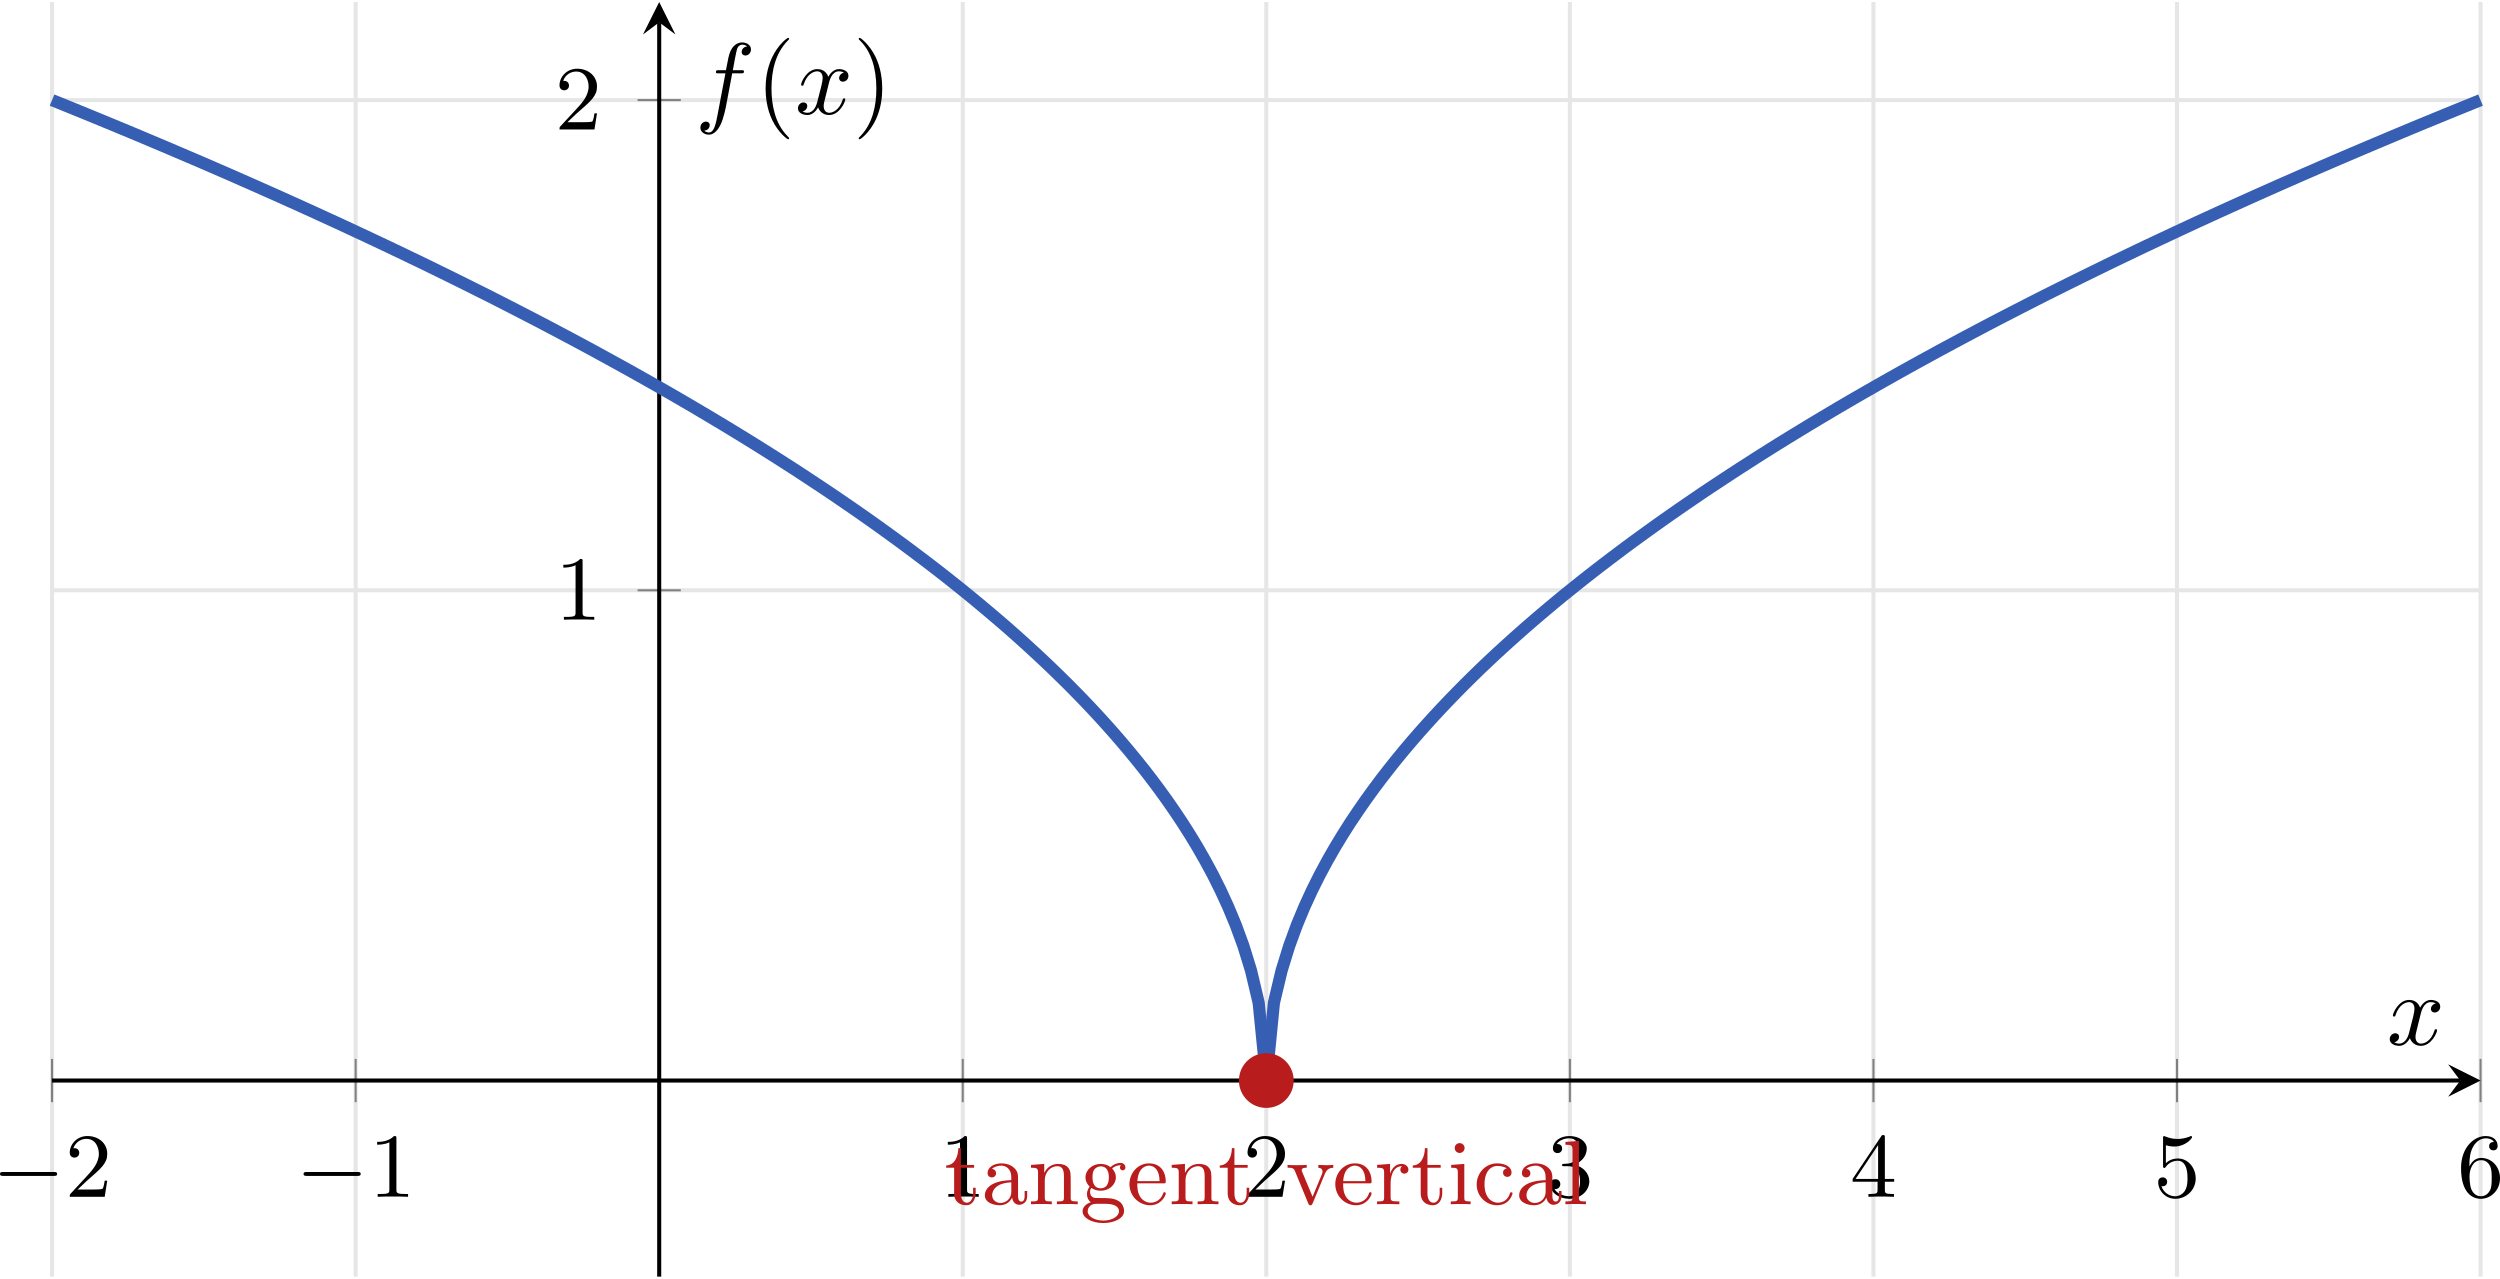
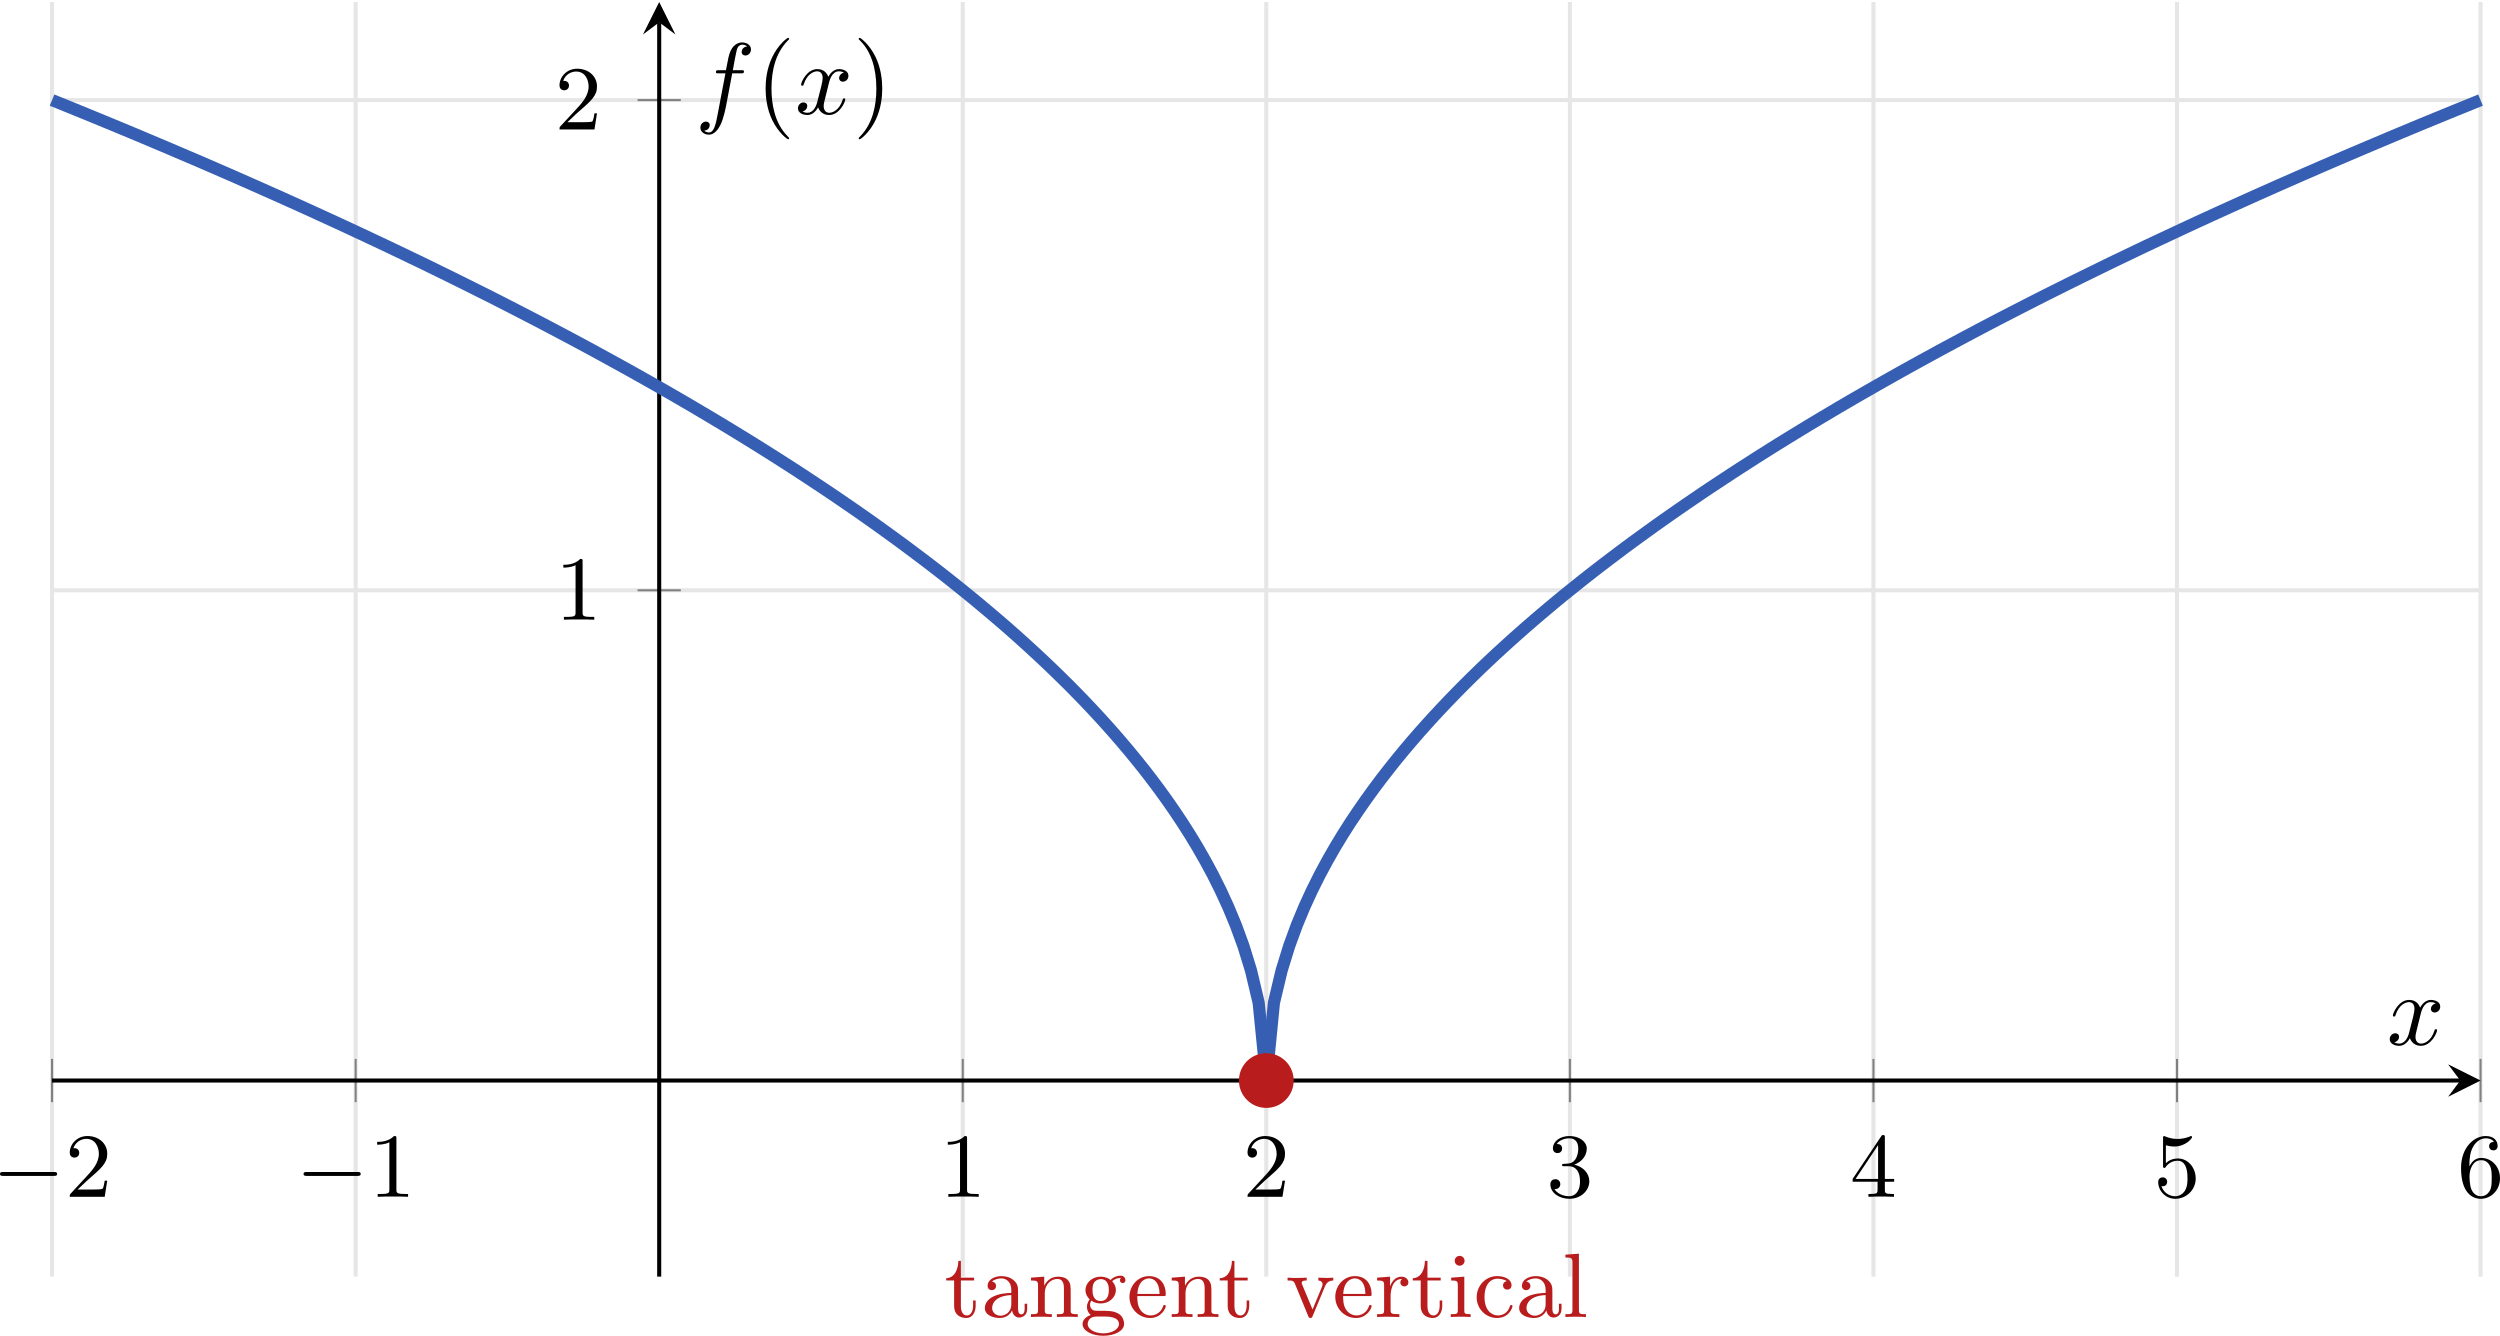
- <svg xmlns="http://www.w3.org/2000/svg" xmlns:xlink="http://www.w3.org/1999/xlink" version="1.1" width="245.658pt" height="125.645pt" viewBox="-62.927 -67.02 245.658 125.645">
+ <svg xmlns="http://www.w3.org/2000/svg" xmlns:xlink="http://www.w3.org/1999/xlink" version="1.1" width="245.658pt" height="131.259pt" viewBox="-62.927 -67.02 245.658 131.259">
  <defs>
    <path id="g0-0" d="M6.052-2.053C6.214-2.053 6.384-2.053 6.384-2.251C6.384-2.439 6.205-2.439 6.052-2.439H1.103C.95-2.439 .771-2.439 .771-2.251C.771-2.053 .941-2.053 1.103-2.053H6.052Z" />
    <path id="g1-49" d="M2.726-5.73C2.726-5.954 2.717-5.972 2.493-5.972C1.937-5.398 1.112-5.398 .834-5.398V-5.12C1.004-5.12 1.551-5.12 2.035-5.353V-.717C2.035-.386 2.008-.278 1.175-.278H.888V0C1.21-.027 2.008-.027 2.376-.027S3.551-.027 3.873 0V-.278H3.587C2.753-.278 2.726-.386 2.726-.717V-5.73Z" />
    <path id="g1-50" d="M4.142-1.587H3.891C3.873-1.47 3.802-.941 3.685-.798C3.631-.717 3.013-.717 2.833-.717H1.237L2.125-1.56C3.596-2.833 4.142-3.309 4.142-4.223C4.142-5.254 3.291-5.972 2.188-5.972C1.157-5.972 .457-5.156 .457-4.34C.457-3.891 .843-3.847 .924-3.847C1.121-3.847 1.39-3.99 1.39-4.313C1.39-4.582 1.201-4.779 .924-4.779C.879-4.779 .852-4.779 .816-4.77C1.031-5.407 1.605-5.694 2.089-5.694C3.004-5.694 3.318-4.842 3.318-4.223C3.318-3.309 2.627-2.564 2.197-2.098L.556-.323C.457-.224 .457-.206 .457 0H3.891L4.142-1.587Z" />
    <path id="g1-51" d="M2.735-3.156C3.569-3.47 3.963-4.125 3.963-4.743C3.963-5.434 3.201-5.972 2.268-5.972S.637-5.443 .637-4.761C.637-4.465 .834-4.295 1.094-4.295S1.542-4.483 1.542-4.743C1.542-5.057 1.327-5.192 1.022-5.192C1.255-5.568 1.802-5.747 2.242-5.747C2.986-5.747 3.129-5.156 3.129-4.734C3.129-4.465 3.075-4.035 2.851-3.694C2.573-3.291 2.26-3.273 2-3.255C1.775-3.237 1.757-3.237 1.686-3.237C1.605-3.228 1.533-3.219 1.533-3.12C1.533-3.004 1.605-3.004 1.757-3.004H2.179C2.959-3.004 3.3-2.376 3.3-1.524C3.3-.377 2.69-.054 2.233-.054C2.062-.054 1.193-.099 .789-.762C1.112-.717 1.363-.941 1.363-1.246C1.363-1.542 1.139-1.731 .879-1.731C.655-1.731 .386-1.596 .386-1.219C.386-.421 1.219 .197 2.26 .197C3.38 .197 4.214-.61 4.214-1.524C4.214-2.304 3.596-2.968 2.735-3.156Z" />
    <path id="g1-52" d="M.26-1.757V-1.479H2.708V-.708C2.708-.377 2.681-.278 2.008-.278H1.811V0C2.376-.027 3.004-.027 3.067-.027C3.111-.027 3.757-.027 4.322 0V-.278H4.125C3.452-.278 3.425-.377 3.425-.708V-1.479H4.34V-1.757H3.425V-5.828C3.425-6.007 3.425-6.07 3.255-6.07C3.147-6.07 3.138-6.061 3.058-5.936L.26-1.757ZM.547-1.757L2.762-5.075V-1.757H.547Z" />
    <path id="g1-53" d="M.933-3.093C.933-2.932 .933-2.833 1.058-2.833C1.13-2.833 1.157-2.869 1.21-2.95C1.479-3.327 1.91-3.542 2.376-3.542C3.335-3.542 3.335-2.161 3.335-1.838C3.335-1.56 3.335-1.004 3.084-.601C2.842-.224 2.466-.054 2.116-.054C1.587-.054 .986-.386 .771-1.049C.78-1.049 .834-1.031 .897-1.031C1.076-1.031 1.336-1.148 1.336-1.47C1.336-1.748 1.139-1.91 .897-1.91C.708-1.91 .457-1.802 .457-1.444C.457-.628 1.139 .197 2.134 .197C3.219 .197 4.142-.681 4.142-1.793C4.142-2.878 3.371-3.766 2.394-3.766C1.964-3.766 1.524-3.622 1.21-3.3V-5.066C1.479-4.985 1.757-4.94 2.035-4.94C3.138-4.94 3.784-5.738 3.784-5.855C3.784-5.936 3.73-5.972 3.685-5.972C3.667-5.972 3.649-5.972 3.569-5.927C3.147-5.756 2.735-5.685 2.358-5.685C1.973-5.685 1.569-5.756 1.157-5.927C1.067-5.972 1.049-5.972 1.04-5.972C.933-5.972 .933-5.882 .933-5.73V-3.093Z" />
    <path id="g1-54" d="M1.201-2.968C1.201-3.882 1.3-4.394 1.542-4.86C1.722-5.227 2.161-5.747 2.824-5.747C3.004-5.747 3.416-5.712 3.622-5.389C3.291-5.389 3.147-5.218 3.147-4.976C3.147-4.743 3.309-4.564 3.56-4.564S3.981-4.725 3.981-4.994C3.981-5.496 3.622-5.972 2.806-5.972C1.65-5.972 .386-4.833 .386-2.833C.386-.403 1.479 .197 2.322 .197C3.318 .197 4.214-.637 4.214-1.82C4.214-2.959 3.389-3.82 2.376-3.82C1.838-3.82 1.453-3.506 1.201-2.968ZM2.313-.054C1.802-.054 1.506-.475 1.399-.735C1.228-1.139 1.219-1.883 1.219-2.026C1.219-2.627 1.497-3.596 2.358-3.596C2.502-3.596 2.941-3.596 3.228-3.04C3.398-2.699 3.398-2.26 3.398-1.829S3.398-.959 3.228-.628C2.95-.117 2.555-.054 2.313-.054Z" />
    <path id="g1-97" d="M3.067-.646C3.111-.269 3.371 .054 3.757 .054C3.981 .054 4.546-.081 4.546-.798V-1.3H4.295V-.807C4.295-.708 4.295-.26 3.972-.26S3.649-.69 3.649-.834V-2.403C3.649-2.914 3.649-3.219 3.246-3.587C2.914-3.882 2.484-4.017 2.035-4.017C1.282-4.017 .655-3.64 .655-3.067C.655-2.789 .843-2.636 1.076-2.636C1.318-2.636 1.488-2.815 1.488-3.049C1.488-3.434 1.094-3.479 1.085-3.479C1.327-3.712 1.757-3.793 2.017-3.793C2.475-3.793 2.986-3.452 2.986-2.663V-2.367C2.502-2.349 1.829-2.304 1.228-2.017C.583-1.704 .386-1.237 .386-.879C.386-.143 1.255 .099 1.856 .099C2.6 .099 2.941-.395 3.067-.646ZM2.986-1.264C2.986-.395 2.313-.126 1.919-.126C1.497-.126 1.103-.43 1.103-.879C1.103-1.47 1.614-2.098 2.986-2.152V-1.264Z" />
    <path id="g1-99" d="M3.264-3.524C3.075-3.488 2.896-3.362 2.896-3.102C2.896-2.869 3.075-2.69 3.309-2.69S3.73-2.842 3.73-3.12C3.73-3.676 3.102-4.017 2.313-4.017C1.166-4.017 .305-3.058 .305-1.937C.305-.78 1.237 .099 2.295 .099C3.542 .099 3.829-.986 3.829-1.067C3.829-1.175 3.73-1.175 3.703-1.175C3.604-1.175 3.604-1.157 3.551-1.004C3.344-.386 2.842-.152 2.385-.152C1.811-.152 1.076-.619 1.076-1.946C1.076-3.344 1.793-3.766 2.331-3.766C2.448-3.766 2.932-3.748 3.264-3.524Z" />
    <path id="g1-101" d="M3.587-2.053C3.784-2.053 3.829-2.053 3.829-2.242C3.829-3.165 3.327-4.017 2.179-4.017C1.103-4.017 .26-3.084 .26-1.973C.26-.798 1.201 .099 2.295 .099S3.829-.861 3.829-1.067C3.829-1.13 3.784-1.184 3.703-1.184C3.613-1.184 3.587-1.121 3.578-1.085C3.273-.17 2.475-.152 2.34-.152C1.91-.152 1.542-.395 1.336-.699C1.04-1.139 1.031-1.677 1.031-2.053H3.587ZM1.04-2.268C1.121-3.649 1.928-3.793 2.179-3.793C2.672-3.793 3.21-3.416 3.219-2.268H1.04Z" />
    <path id="g1-103" d="M1.121-1.605C1.345-1.462 1.623-1.327 2.035-1.327C2.887-1.327 3.533-1.937 3.533-2.645C3.533-3.084 3.282-3.389 3.165-3.515C3.524-3.838 3.945-3.838 4.053-3.838C4.008-3.811 3.936-3.766 3.936-3.604C3.936-3.506 3.999-3.335 4.205-3.335C4.331-3.335 4.474-3.425 4.474-3.613C4.474-3.784 4.349-4.062 3.99-4.062C3.73-4.062 3.327-3.963 3.013-3.64C2.771-3.838 2.421-3.963 2.044-3.963C1.193-3.963 .547-3.353 .547-2.645C.547-2.188 .816-1.865 .959-1.731C.941-1.713 .69-1.399 .69-.986C.69-.681 .834-.359 1.076-.197C.619-.054 .26 .278 .26 .699C.26 1.336 1.148 1.847 2.295 1.847C3.398 1.847 4.34 1.372 4.34 .681C4.34 .314 4.169-.081 3.838-.296C3.335-.61 2.815-.61 1.964-.61C1.784-.61 1.497-.61 1.426-.628C1.166-.681 .995-.924 .995-1.21C.995-1.354 1.04-1.488 1.121-1.605ZM2.035-1.569C1.237-1.569 1.237-2.448 1.237-2.645C1.237-2.887 1.255-3.192 1.408-3.407C1.542-3.587 1.784-3.721 2.035-3.721C2.842-3.721 2.842-2.851 2.842-2.645S2.842-1.569 2.035-1.569ZM2.448-.045C2.735-.045 3.838-.036 3.838 .69C3.838 1.201 3.147 1.605 2.304 1.605C1.426 1.605 .762 1.184 .762 .69C.762 .547 .852-.045 1.623-.045H2.448Z" />
    <path id="g1-105" d="M1.65-3.963L.359-3.865V-3.587C.933-3.587 1.013-3.533 1.013-3.093V-.69C1.013-.278 .915-.278 .323-.278V0C.726-.018 .915-.027 1.309-.027C1.453-.027 1.829-.027 2.268 0V-.278C1.686-.278 1.65-.323 1.65-.672V-3.963ZM1.677-5.523C1.677-5.792 1.462-6.007 1.193-6.007C.915-6.007 .708-5.783 .708-5.523S.915-5.039 1.193-5.039C1.462-5.039 1.677-5.254 1.677-5.523Z" />
    <path id="g1-108" d="M1.65-6.223L.323-6.124V-5.846C.933-5.846 1.013-5.783 1.013-5.344V-.69C1.013-.278 .915-.278 .323-.278V0C.744-.018 .915-.027 1.327-.027C1.748-.027 1.901-.018 2.34 0V-.278C1.748-.278 1.65-.278 1.65-.69V-6.223Z" />
    <path id="g1-110" d="M1.668-2.322C1.668-3.273 2.34-3.739 2.905-3.739C3.434-3.739 3.551-3.3 3.551-2.762V-.69C3.551-.278 3.452-.278 2.86-.278V0C3.282-.018 3.452-.027 3.882-.027S4.429-.018 4.905 0V-.278C4.447-.278 4.223-.278 4.214-.556V-2.277C4.214-3.022 4.214-3.282 3.963-3.596C3.757-3.847 3.416-3.963 2.968-3.963C2.134-3.963 1.748-3.344 1.623-3.093H1.614V-3.963L.314-3.865V-3.587C.924-3.587 1.004-3.524 1.004-3.084V-.69C1.004-.278 .906-.278 .314-.278V0C.735-.018 .906-.027 1.336-.027S1.883-.018 2.358 0V-.278C1.766-.278 1.668-.278 1.668-.69V-2.322Z" />
    <path id="g1-114" d="M1.596-2.053C1.596-2.421 1.695-3.739 2.717-3.739V-3.73C2.699-3.721 2.555-3.613 2.555-3.398C2.555-3.156 2.744-3.004 2.95-3.004C3.138-3.004 3.344-3.138 3.344-3.407C3.344-3.694 3.075-3.963 2.672-3.963C2.134-3.963 1.757-3.587 1.551-3.031H1.542V-3.963L.269-3.865V-3.587C.879-3.587 .959-3.524 .959-3.084V-.69C.959-.278 .861-.278 .269-.278V0C.744-.018 .861-.027 1.318-.027C1.677-.027 1.892-.018 2.457 0V-.278H2.277C1.623-.278 1.596-.377 1.596-.708V-2.053Z" />
    <path id="g1-116" d="M2.914-3.587V-3.865H1.614V-5.514H1.363C1.354-4.761 1.04-3.838 .17-3.811V-3.587H.95V-1.112C.95-.108 1.677 .099 2.152 .099C2.753 .099 3.067-.475 3.067-1.112V-1.623H2.815V-1.139C2.815-.475 2.537-.152 2.215-.152C1.614-.152 1.614-.941 1.614-1.103V-3.587H2.914Z" />
    <path id="g1-118" d="M1.614-3.183C1.587-3.237 1.569-3.291 1.569-3.353C1.569-3.587 1.892-3.587 2.062-3.587V-3.865C1.677-3.847 1.47-3.838 1.076-3.838C.762-3.838 .502-3.838 .179-3.865V-3.587C.601-3.587 .771-3.587 .906-3.255L2.215-.072C2.268 .072 2.34 .099 2.421 .099S2.573 .081 2.636-.072L3.856-3.013C4.044-3.47 4.358-3.578 4.671-3.587V-3.865C4.402-3.838 3.999-3.838 3.981-3.838C3.73-3.838 3.452-3.847 3.201-3.865V-3.587C3.461-3.569 3.613-3.434 3.613-3.201C3.613-3.111 3.604-3.093 3.569-2.995L2.636-.735L1.614-3.183Z" />
    <path id="g2-102" d="M3.656-3.985H4.513C4.712-3.985 4.812-3.985 4.812-4.184C4.812-4.294 4.712-4.294 4.543-4.294H3.716L3.925-5.43C3.965-5.639 4.105-6.346 4.164-6.466C4.254-6.655 4.423-6.804 4.633-6.804C4.672-6.804 4.932-6.804 5.121-6.625C4.682-6.585 4.583-6.237 4.583-6.087C4.583-5.858 4.762-5.738 4.951-5.738C5.21-5.738 5.499-5.958 5.499-6.336C5.499-6.795 5.041-7.024 4.633-7.024C4.294-7.024 3.666-6.844 3.367-5.858C3.308-5.649 3.278-5.549 3.039-4.294H2.351C2.162-4.294 2.052-4.294 2.052-4.105C2.052-3.985 2.142-3.985 2.331-3.985H2.989L2.242-.05C2.062 .917 1.893 1.823 1.375 1.823C1.335 1.823 1.086 1.823 .897 1.644C1.355 1.614 1.445 1.255 1.445 1.106C1.445 .877 1.265 .757 1.076 .757C.817 .757 .528 .976 .528 1.355C.528 1.803 .966 2.042 1.375 2.042C1.923 2.042 2.321 1.455 2.501 1.076C2.819 .448 3.049-.757 3.059-.827L3.656-3.985Z" />
    <path id="g2-120" d="M3.328-3.009C3.387-3.268 3.616-4.184 4.314-4.184C4.364-4.184 4.603-4.184 4.812-4.055C4.533-4.005 4.334-3.756 4.334-3.517C4.334-3.357 4.443-3.168 4.712-3.168C4.932-3.168 5.25-3.347 5.25-3.746C5.25-4.264 4.663-4.403 4.324-4.403C3.746-4.403 3.397-3.875 3.278-3.646C3.029-4.304 2.491-4.403 2.202-4.403C1.166-4.403 .598-3.118 .598-2.869C.598-2.77 .697-2.77 .717-2.77C.797-2.77 .827-2.79 .847-2.879C1.186-3.935 1.843-4.184 2.182-4.184C2.371-4.184 2.72-4.095 2.72-3.517C2.72-3.208 2.55-2.54 2.182-1.146C2.022-.528 1.674-.11 1.235-.11C1.176-.11 .946-.11 .737-.239C.986-.289 1.205-.498 1.205-.777C1.205-1.046 .986-1.126 .837-1.126C.538-1.126 .289-.867 .289-.548C.289-.09 .787 .11 1.225 .11C1.883 .11 2.242-.588 2.271-.648C2.391-.279 2.75 .11 3.347 .11C4.374 .11 4.941-1.176 4.941-1.425C4.941-1.524 4.852-1.524 4.822-1.524C4.732-1.524 4.712-1.484 4.692-1.415C4.364-.349 3.686-.11 3.367-.11C2.979-.11 2.819-.428 2.819-.767C2.819-.986 2.879-1.205 2.989-1.644L3.328-3.009Z" />
    <path id="g3-40" d="M3.298 2.391C3.298 2.361 3.298 2.341 3.128 2.172C1.883 .917 1.564-.966 1.564-2.491C1.564-4.224 1.943-5.958 3.168-7.203C3.298-7.323 3.298-7.342 3.298-7.372C3.298-7.442 3.258-7.472 3.198-7.472C3.098-7.472 2.202-6.795 1.614-5.529C1.106-4.433 .986-3.328 .986-2.491C.986-1.714 1.096-.508 1.644 .618C2.242 1.843 3.098 2.491 3.198 2.491C3.258 2.491 3.298 2.461 3.298 2.391Z" />
    <path id="g3-41" d="M2.879-2.491C2.879-3.268 2.77-4.473 2.222-5.599C1.624-6.824 .767-7.472 .667-7.472C.608-7.472 .568-7.432 .568-7.372C.568-7.342 .568-7.323 .757-7.143C1.733-6.157 2.301-4.573 2.301-2.491C2.301-.787 1.933 .966 .697 2.222C.568 2.341 .568 2.361 .568 2.391C.568 2.451 .608 2.491 .667 2.491C.767 2.491 1.664 1.813 2.252 .548C2.76-.548 2.879-1.654 2.879-2.491Z" />
  </defs>
  <g id="page1">
    <path d="M-57.813 58.426V-66.821M-27.98 58.426V-66.821M31.676 58.426V-66.821M61.503 58.426V-66.821M91.335 58.426V-66.821M121.164 58.426V-66.821M150.992 58.426V-66.821M180.82 58.426V-66.821" stroke="#e6e6e6" fill="none" stroke-width=".399" stroke-miterlimit="10" />
    <path d="M-57.813-9.016H180.82M-57.813-57.184H180.82" stroke="#e6e6e6" fill="none" stroke-width=".399" stroke-miterlimit="10" />
    <path d="M-57.813 41.285V37.031M-27.98 41.285V37.031M31.676 41.285V37.031M61.503 41.285V37.031M91.335 41.285V37.031M121.164 41.285V37.031M150.992 41.285V37.031M180.82 41.285V37.031" stroke="#808080" fill="none" stroke-width=".199" stroke-miterlimit="10" />
    <path d="M-.277-9.016H3.973M-.277-57.184H3.973" stroke="#808080" fill="none" stroke-width=".199" stroke-miterlimit="10" />
    <path d="M-57.813 39.156H178.828" stroke="#000" fill="none" stroke-width=".399" stroke-miterlimit="10" />
    <path d="M180.82 39.156L177.632 37.563L178.828 39.156L177.632 40.75" />
    <path d="M1.848 58.426V-64.828" stroke="#000" fill="none" stroke-width=".399" stroke-miterlimit="10" />
    <path d="M1.848-66.82L.254-63.633L1.848-64.828L3.441-63.633" />
-     <g transform="matrix(1 0 0 1 -15.0958 -7.6454)">
-       <use x="-48.602" y="58.227" xlink:href="#g0-0" />
-       <use x="-41.435" y="58.227" xlink:href="#g1-50" />
+     <g transform="matrix(1 0 0 1 -15.0958 1.1852)">
+       <use x="-48.602" y="49.396" xlink:href="#g0-0" />
+       <use x="-41.435" y="49.396" xlink:href="#g1-50" />
    </g>
-     <g transform="matrix(1 0 0 1 14.7332 -7.6454)">
-       <use x="-48.602" y="58.227" xlink:href="#g0-0" />
-       <use x="-41.435" y="58.227" xlink:href="#g1-49" />
+     <g transform="matrix(1 0 0 1 14.7332 1.1852)">
+       <use x="-48.602" y="49.396" xlink:href="#g0-0" />
+       <use x="-41.435" y="49.396" xlink:href="#g1-49" />
    </g>
-     <g transform="matrix(1 0 0 1 77.9748 -7.6454)">
-       <use x="-48.602" y="58.227" xlink:href="#g1-49" />
+     <g transform="matrix(1 0 0 1 77.9748 1.1852)">
+       <use x="-48.602" y="49.396" xlink:href="#g1-49" />
    </g>
-     <g transform="matrix(1 0 0 1 107.8038 -7.6454)">
-       <use x="-48.602" y="58.227" xlink:href="#g1-50" />
+     <g transform="matrix(1 0 0 1 107.8038 1.1852)">
+       <use x="-48.602" y="49.396" xlink:href="#g1-50" />
    </g>
-     <g transform="matrix(1 0 0 1 137.6327 -7.6454)">
-       <use x="-48.602" y="58.227" xlink:href="#g1-51" />
+     <g transform="matrix(1 0 0 1 137.6327 1.1852)">
+       <use x="-48.602" y="49.396" xlink:href="#g1-51" />
    </g>
-     <g transform="matrix(1 0 0 1 167.4614 -7.6454)">
-       <use x="-48.602" y="58.227" xlink:href="#g1-52" />
+     <g transform="matrix(1 0 0 1 167.4614 1.1852)">
+       <use x="-48.602" y="49.396" xlink:href="#g1-52" />
    </g>
-     <g transform="matrix(1 0 0 1 197.2904 -7.6454)">
-       <use x="-48.602" y="58.227" xlink:href="#g1-53" />
+     <g transform="matrix(1 0 0 1 197.2904 1.1852)">
+       <use x="-48.602" y="49.396" xlink:href="#g1-53" />
    </g>
-     <g transform="matrix(1 0 0 1 227.1194 -7.6454)">
-       <use x="-48.602" y="58.227" xlink:href="#g1-54" />
+     <g transform="matrix(1 0 0 1 227.1194 1.1852)">
+       <use x="-48.602" y="49.396" xlink:href="#g1-54" />
    </g>
-     <g transform="matrix(1 0 0 1 40.19633 -64.35155)">
-       <use x="-48.602" y="58.227" xlink:href="#g1-49" />
+     <g transform="matrix(1 0 0 1 40.19633 -55.52096)">
+       <use x="-48.602" y="49.396" xlink:href="#g1-49" />
    </g>
-     <g transform="matrix(1 0 0 1 40.19633 -112.523)">
-       <use x="-48.602" y="58.227" xlink:href="#g1-50" />
+     <g transform="matrix(1 0 0 1 40.19633 -103.6924)">
+       <use x="-48.602" y="49.396" xlink:href="#g1-50" />
    </g>
-     <path d="M-57.813-57.184L-57.059-56.879L-56.309-56.574L-55.559-56.27L-54.809-55.965L-54.059-55.657L-53.309-55.348L-52.559-55.039L-51.809-54.731L-51.059-54.418L-50.305-54.106L-49.555-53.793L-48.805-53.477L-48.055-53.16L-47.305-52.844L-46.555-52.528L-45.805-52.207L-45.055-51.887L-44.305-51.567L-43.551-51.246L-42.801-50.922L-42.051-50.598L-41.301-50.27L-40.551-49.946L-39.801-49.617L-39.051-49.285L-38.301-48.957L-37.551-48.625L-36.801-48.289L-36.047-47.957L-35.297-47.621L-34.547-47.282L-33.797-46.946L-33.047-46.606L-32.297-46.266L-31.547-45.922L-30.797-45.578L-30.047-45.235L-29.293-44.887L-28.543-44.539L-27.793-44.188L-27.043-43.84L-26.293-43.485L-25.543-43.133L-24.793-42.778L-24.043-42.418L-23.293-42.063L-22.543-41.699L-21.789-41.34L-21.039-40.977L-20.289-40.609L-19.539-40.242L-18.789-39.875L-18.039-39.504L-17.289-39.133L-16.539-38.758L-15.789-38.383L-15.035-38.008L-14.285-37.629L-13.535-37.246L-12.785-36.863L-12.035-36.477L-11.285-36.09L-10.535-35.703L-9.785-35.312L-9.035-34.918L-8.285-34.523L-7.531-34.125L-6.781-33.727L-6.031-33.324L-5.281-32.922L-4.531-32.516L-3.781-32.105L-3.031-31.695L-2.281-31.281L-1.531-30.867L-.777-30.449L-.027-30.027L.723-29.605L1.473-29.18L2.223-28.75L2.973-28.32L3.723-27.887L4.473-27.449L5.223-27.012L5.973-26.566L6.726-26.121L7.476-25.672L8.226-25.223L8.976-24.766L9.726-24.309L10.476-23.848L11.226-23.383L11.976-22.914L12.726-22.441L13.48-21.965L14.23-21.484L14.98-21.004L15.73-20.516L16.48-20.023L17.23-19.527L17.98-19.031L18.73-18.527L19.48-18.02L20.23-17.504L20.984-16.988L21.734-16.465L22.484-15.938L23.234-15.406L23.984-14.867L24.734-14.324L25.484-13.777L26.234-13.223L26.984-12.66L27.738-12.094L28.488-11.523L29.238-10.945L29.988-10.359L30.738-9.766L31.488-9.164L32.238-8.559L32.988-7.941L33.738-7.316L34.488-6.684L35.242-6.043L35.992-5.394L36.742-4.734L37.492-4.062L38.242-3.383L38.992-2.691L39.742-1.988L40.492-1.273L41.242-.543L41.996 .199L42.746 .957L43.496 1.727L44.246 2.516L44.996 3.32L45.746 4.145L46.496 4.988L47.246 5.852L47.996 6.742L48.746 7.656L49.5 8.594L50.25 9.566L51 10.57L51.75 11.609L52.5 12.691L53.25 13.816L54 14.996L54.75 16.234L55.5 17.547L56.253 18.941L57.003 20.441L57.753 22.074L58.503 23.875L59.253 25.922L60.003 28.352L60.753 31.516L61.503 39.027" stroke="#365fb3" fill="none" stroke-width="1.196" stroke-miterlimit="10" />
-     <path d="M61.503 39.156L62.253 31.516L63.007 28.352L63.757 25.926L64.507 23.875L65.257 22.074L66.007 20.441L66.757 18.941L67.507 17.547L68.257 16.234L69.007 14.996L69.757 13.816L70.511 12.691L71.261 11.609L72.011 10.57L72.761 9.566L73.511 8.598L74.261 7.656L75.011 6.742L75.761 5.856L76.511 4.988L77.265 4.145L78.015 3.32L78.765 2.516L79.515 1.727L80.265 .957L81.015 .199L81.765-.543L82.515-1.273L83.265-1.988L84.015-2.691L84.769-3.383L85.519-4.062L86.269-4.734L87.019-5.394L87.769-6.043L88.519-6.684L89.269-7.316L90.019-7.941L90.769-8.559L91.523-9.164L92.273-9.766L93.023-10.359L93.773-10.945L94.523-11.523L95.273-12.094L96.023-12.66L96.773-13.223L97.523-13.777L98.277-14.324L99.027-14.867L99.777-15.406L100.527-15.938L101.277-16.465L102.027-16.988L102.777-17.504L103.527-18.016L104.277-18.527L105.027-19.031L105.781-19.527L106.531-20.023L107.281-20.516L108.031-21.004L108.781-21.484L109.531-21.965L110.281-22.441L111.031-22.914L111.781-23.383L112.535-23.848L113.285-24.309L114.035-24.766L114.785-25.223L115.535-25.672L116.285-26.121L117.035-26.566L117.785-27.012L118.535-27.449L119.285-27.887L120.039-28.32L120.789-28.75L121.539-29.18L122.289-29.605L123.039-30.027L123.789-30.449L124.539-30.867L125.289-31.281L126.039-31.695L126.793-32.105L127.543-32.516L128.293-32.922L129.043-33.324L129.793-33.727L130.543-34.125L131.293-34.523L132.043-34.918L132.793-35.312L133.543-35.703L134.296-36.09L135.046-36.477L135.796-36.863L136.546-37.246L137.296-37.629L138.046-38.008L138.796-38.383L139.546-38.758L140.296-39.133L141.05-39.504L141.8-39.875L142.55-40.242L143.3-40.609L144.05-40.977L144.8-41.34L145.55-41.699L146.3-42.059L147.05-42.418L147.8-42.778L148.554-43.133L149.304-43.485L150.054-43.836L150.804-44.188L151.554-44.539L152.304-44.887L153.054-45.235L153.804-45.578L154.554-45.922L155.308-46.266L156.058-46.606L156.808-46.946L157.558-47.282L158.308-47.621L159.058-47.957L159.808-48.289L160.558-48.625L161.308-48.957L162.058-49.285L162.812-49.617L163.562-49.946L164.312-50.27L165.062-50.598L165.812-50.922L166.562-51.246L167.312-51.567L168.062-51.887L168.812-52.207L169.566-52.528L170.316-52.844L171.066-53.16L171.816-53.477L172.566-53.793L173.316-54.106L174.066-54.418L174.816-54.731L175.566-55.039L176.316-55.348L177.07-55.657L177.82-55.965L178.57-56.27L179.32-56.574L180.07-56.879L180.82-57.184" stroke="#365fb3" fill="none" stroke-width="1.196" stroke-miterlimit="10" />
-     <g fill="#b91c1c" transform="matrix(1 0 0 1 78.4799 -6.9143)">
-       <use x="-48.602" y="58.227" xlink:href="#g1-116" />
-       <use x="-45.019" y="58.227" xlink:href="#g1-97" />
-       <use x="-40.411" y="58.227" xlink:href="#g1-110" />
-       <use x="-35.291" y="58.227" xlink:href="#g1-103" />
-       <use x="-30.684" y="58.227" xlink:href="#g1-101" />
-       <use x="-26.584" y="58.227" xlink:href="#g1-110" />
-       <use x="-21.721" y="58.227" xlink:href="#g1-116" />
-       <use x="-15.065" y="58.227" xlink:href="#g1-118" />
-       <use x="-10.458" y="58.227" xlink:href="#g1-101" />
-       <use x="-6.358" y="58.227" xlink:href="#g1-114" />
-       <use x="-2.754" y="58.227" xlink:href="#g1-116" />
-       <use x=".83" y="58.227" xlink:href="#g1-105" />
-       <use x="3.39" y="58.227" xlink:href="#g1-99" />
-       <use x="7.486" y="58.227" xlink:href="#g1-97" />
-       <use x="12.093" y="58.227" xlink:href="#g1-108" />
+     <path d="M-57.813-57.184L-57.059-56.879L-56.309-56.574L-55.559-56.27L-54.809-55.965L-54.059-55.657L-53.309-55.348L-52.559-55.039L-51.809-54.731L-51.059-54.418L-50.305-54.106L-49.555-53.793L-48.805-53.477L-48.055-53.16L-47.305-52.844L-46.555-52.528L-45.805-52.207L-45.055-51.887L-44.305-51.567L-43.551-51.246L-42.801-50.922L-42.051-50.598L-41.301-50.27L-40.551-49.946L-39.801-49.617L-39.051-49.285L-38.301-48.957L-37.551-48.625L-36.801-48.289L-36.047-47.957L-35.297-47.621L-34.547-47.282L-33.797-46.946L-33.047-46.606L-32.297-46.266L-31.547-45.922L-30.797-45.578L-30.047-45.235L-29.293-44.887L-28.543-44.539L-27.793-44.188L-27.043-43.84L-26.293-43.485L-25.543-43.133L-24.793-42.778L-24.043-42.418L-23.293-42.063L-22.543-41.699L-21.789-41.34L-21.039-40.977L-20.289-40.609L-19.539-40.242L-18.789-39.875L-18.039-39.504L-17.289-39.133L-16.539-38.758L-15.789-38.383L-15.035-38.008L-14.285-37.629L-13.535-37.246L-12.785-36.863L-12.035-36.477L-11.285-36.09L-10.535-35.703L-9.785-35.312L-9.035-34.918L-8.285-34.523L-7.531-34.125L-6.781-33.727L-6.031-33.324L-5.281-32.922L-4.531-32.516L-3.781-32.105L-3.031-31.695L-2.281-31.281L-1.531-30.867L-.777-30.449L-.027-30.027L.723-29.605L1.473-29.18L2.223-28.75L2.973-28.32L3.723-27.887L4.473-27.449L5.223-27.012L5.973-26.566L6.726-26.121L7.476-25.672L8.226-25.223L8.976-24.766L9.726-24.308L10.476-23.848L11.226-23.383L11.976-22.914L12.726-22.441L13.48-21.965L14.23-21.484L14.98-21.004L15.73-20.516L16.48-20.023L17.23-19.527L17.98-19.031L18.73-18.527L19.48-18.02L20.23-17.504L20.984-16.988L21.734-16.465L22.484-15.938L23.234-15.406L23.984-14.867L24.734-14.324L25.484-13.777L26.234-13.223L26.984-12.66L27.738-12.094L28.488-11.523L29.238-10.945L29.988-10.359L30.738-9.766L31.488-9.164L32.238-8.559L32.988-7.941L33.738-7.316L34.488-6.684L35.242-6.043L35.992-5.394L36.742-4.734L37.492-4.062L38.242-3.383L38.992-2.691L39.742-1.988L40.492-1.273L41.242-.543L41.996 .199L42.746 .957L43.496 1.727L44.246 2.516L44.996 3.32L45.746 4.145L46.496 4.988L47.246 5.852L47.996 6.742L48.746 7.656L49.5 8.594L50.25 9.566L51 10.57L51.75 11.609L52.5 12.691L53.25 13.816L54 14.996L54.75 16.234L55.5 17.547L56.253 18.942L57.003 20.442L57.753 22.074L58.503 23.875L59.253 25.922L60.003 28.352L60.753 31.516L61.503 39.027" stroke="#365fb3" fill="none" stroke-width="1.196" stroke-miterlimit="10" />
+     <path d="M61.503 39.156L62.253 31.516L63.007 28.352L63.757 25.926L64.507 23.875L65.257 22.074L66.007 20.442L66.757 18.942L67.507 17.547L68.257 16.234L69.007 14.996L69.757 13.816L70.511 12.691L71.261 11.609L72.011 10.57L72.761 9.566L73.511 8.598L74.261 7.656L75.011 6.742L75.761 5.856L76.511 4.988L77.265 4.145L78.015 3.32L78.765 2.516L79.515 1.727L80.265 .957L81.015 .199L81.765-.543L82.515-1.273L83.265-1.988L84.015-2.691L84.769-3.383L85.519-4.062L86.269-4.734L87.019-5.394L87.769-6.043L88.519-6.684L89.269-7.316L90.019-7.941L90.769-8.559L91.523-9.164L92.273-9.766L93.023-10.359L93.773-10.945L94.523-11.523L95.273-12.094L96.023-12.66L96.773-13.223L97.523-13.777L98.277-14.324L99.027-14.867L99.777-15.406L100.527-15.938L101.277-16.465L102.027-16.988L102.777-17.504L103.527-18.016L104.277-18.527L105.027-19.031L105.781-19.527L106.531-20.023L107.281-20.516L108.031-21.004L108.781-21.484L109.531-21.965L110.281-22.441L111.031-22.914L111.781-23.383L112.535-23.848L113.285-24.308L114.035-24.766L114.785-25.223L115.535-25.672L116.285-26.121L117.035-26.566L117.785-27.012L118.535-27.449L119.285-27.887L120.039-28.32L120.789-28.75L121.539-29.18L122.289-29.605L123.039-30.027L123.789-30.449L124.539-30.867L125.289-31.281L126.039-31.695L126.793-32.105L127.543-32.516L128.293-32.922L129.043-33.324L129.793-33.727L130.543-34.125L131.293-34.523L132.043-34.918L132.793-35.312L133.543-35.703L134.296-36.09L135.046-36.477L135.796-36.863L136.546-37.246L137.296-37.629L138.046-38.008L138.796-38.383L139.546-38.758L140.296-39.133L141.05-39.504L141.8-39.875L142.55-40.242L143.3-40.609L144.05-40.977L144.8-41.34L145.55-41.699L146.3-42.059L147.05-42.418L147.8-42.778L148.554-43.133L149.304-43.485L150.054-43.836L150.804-44.188L151.554-44.539L152.304-44.887L153.054-45.235L153.804-45.578L154.554-45.922L155.308-46.266L156.058-46.606L156.808-46.946L157.558-47.282L158.308-47.621L159.058-47.957L159.808-48.289L160.558-48.625L161.308-48.957L162.058-49.285L162.812-49.617L163.562-49.946L164.312-50.27L165.062-50.598L165.812-50.922L166.562-51.246L167.312-51.567L168.062-51.887L168.812-52.207L169.566-52.528L170.316-52.844L171.066-53.16L171.816-53.477L172.566-53.793L173.316-54.106L174.066-54.418L174.816-54.731L175.566-55.039L176.316-55.348L177.07-55.657L177.82-55.965L178.57-56.27L179.32-56.574L180.07-56.879L180.82-57.184" stroke="#365fb3" fill="none" stroke-width="1.196" stroke-miterlimit="10" />
+     <g fill="#b91c1c" transform="matrix(1 0 0 1 78.4799 12.9957)">
+       <use x="-48.602" y="49.396" xlink:href="#g1-116" />
+       <use x="-45.019" y="49.396" xlink:href="#g1-97" />
+       <use x="-40.411" y="49.396" xlink:href="#g1-110" />
+       <use x="-35.291" y="49.396" xlink:href="#g1-103" />
+       <use x="-30.684" y="49.396" xlink:href="#g1-101" />
+       <use x="-26.584" y="49.396" xlink:href="#g1-110" />
+       <use x="-21.721" y="49.396" xlink:href="#g1-116" />
+       <use x="-15.065" y="49.396" xlink:href="#g1-118" />
+       <use x="-10.458" y="49.396" xlink:href="#g1-101" />
+       <use x="-6.358" y="49.396" xlink:href="#g1-114" />
+       <use x="-2.754" y="49.396" xlink:href="#g1-116" />
+       <use x=".83" y="49.396" xlink:href="#g1-105" />
+       <use x="3.39" y="49.396" xlink:href="#g1-99" />
+       <use x="7.486" y="49.396" xlink:href="#g1-97" />
+       <use x="12.093" y="49.396" xlink:href="#g1-108" />
    </g>
    <path d="M63.996 39.156C63.996 37.781 62.878 36.668 61.503 36.668S59.015 37.781 59.015 39.156C59.015 40.535 60.128 41.648 61.503 41.648S63.996 40.535 63.996 39.156Z" fill="#b91c1c" />
    <path d="M63.996 39.156C63.996 37.781 62.878 36.668 61.503 36.668S59.015 37.781 59.015 39.156C59.015 40.535 60.128 41.648 61.503 41.648S63.996 40.535 63.996 39.156Z" stroke="#b91c1c" fill="none" stroke-width=".399" stroke-miterlimit="10" />
-     <g transform="matrix(1 0 0 1 220.2094 -22.5891)">
-       <use x="-48.602" y="58.227" xlink:href="#g2-120" />
+     <g transform="matrix(1 0 0 1 220.2094 -13.7585)">
+       <use x="-48.602" y="49.396" xlink:href="#g2-120" />
    </g>
-     <g transform="matrix(1 0 0 1 53.96951 -114.0546)">
-       <use x="-48.602" y="58.227" xlink:href="#g2-102" />
-       <use x="-42.652" y="58.227" xlink:href="#g3-40" />
-       <use x="-38.778" y="58.227" xlink:href="#g2-120" />
-       <use x="-33.084" y="58.227" xlink:href="#g3-41" />
+     <g transform="matrix(1 0 0 1 53.96951 -105.224)">
+       <use x="-48.602" y="49.396" xlink:href="#g2-102" />
+       <use x="-42.652" y="49.396" xlink:href="#g3-40" />
+       <use x="-38.778" y="49.396" xlink:href="#g2-120" />
+       <use x="-33.084" y="49.396" xlink:href="#g3-41" />
    </g>
  </g>
</svg>
